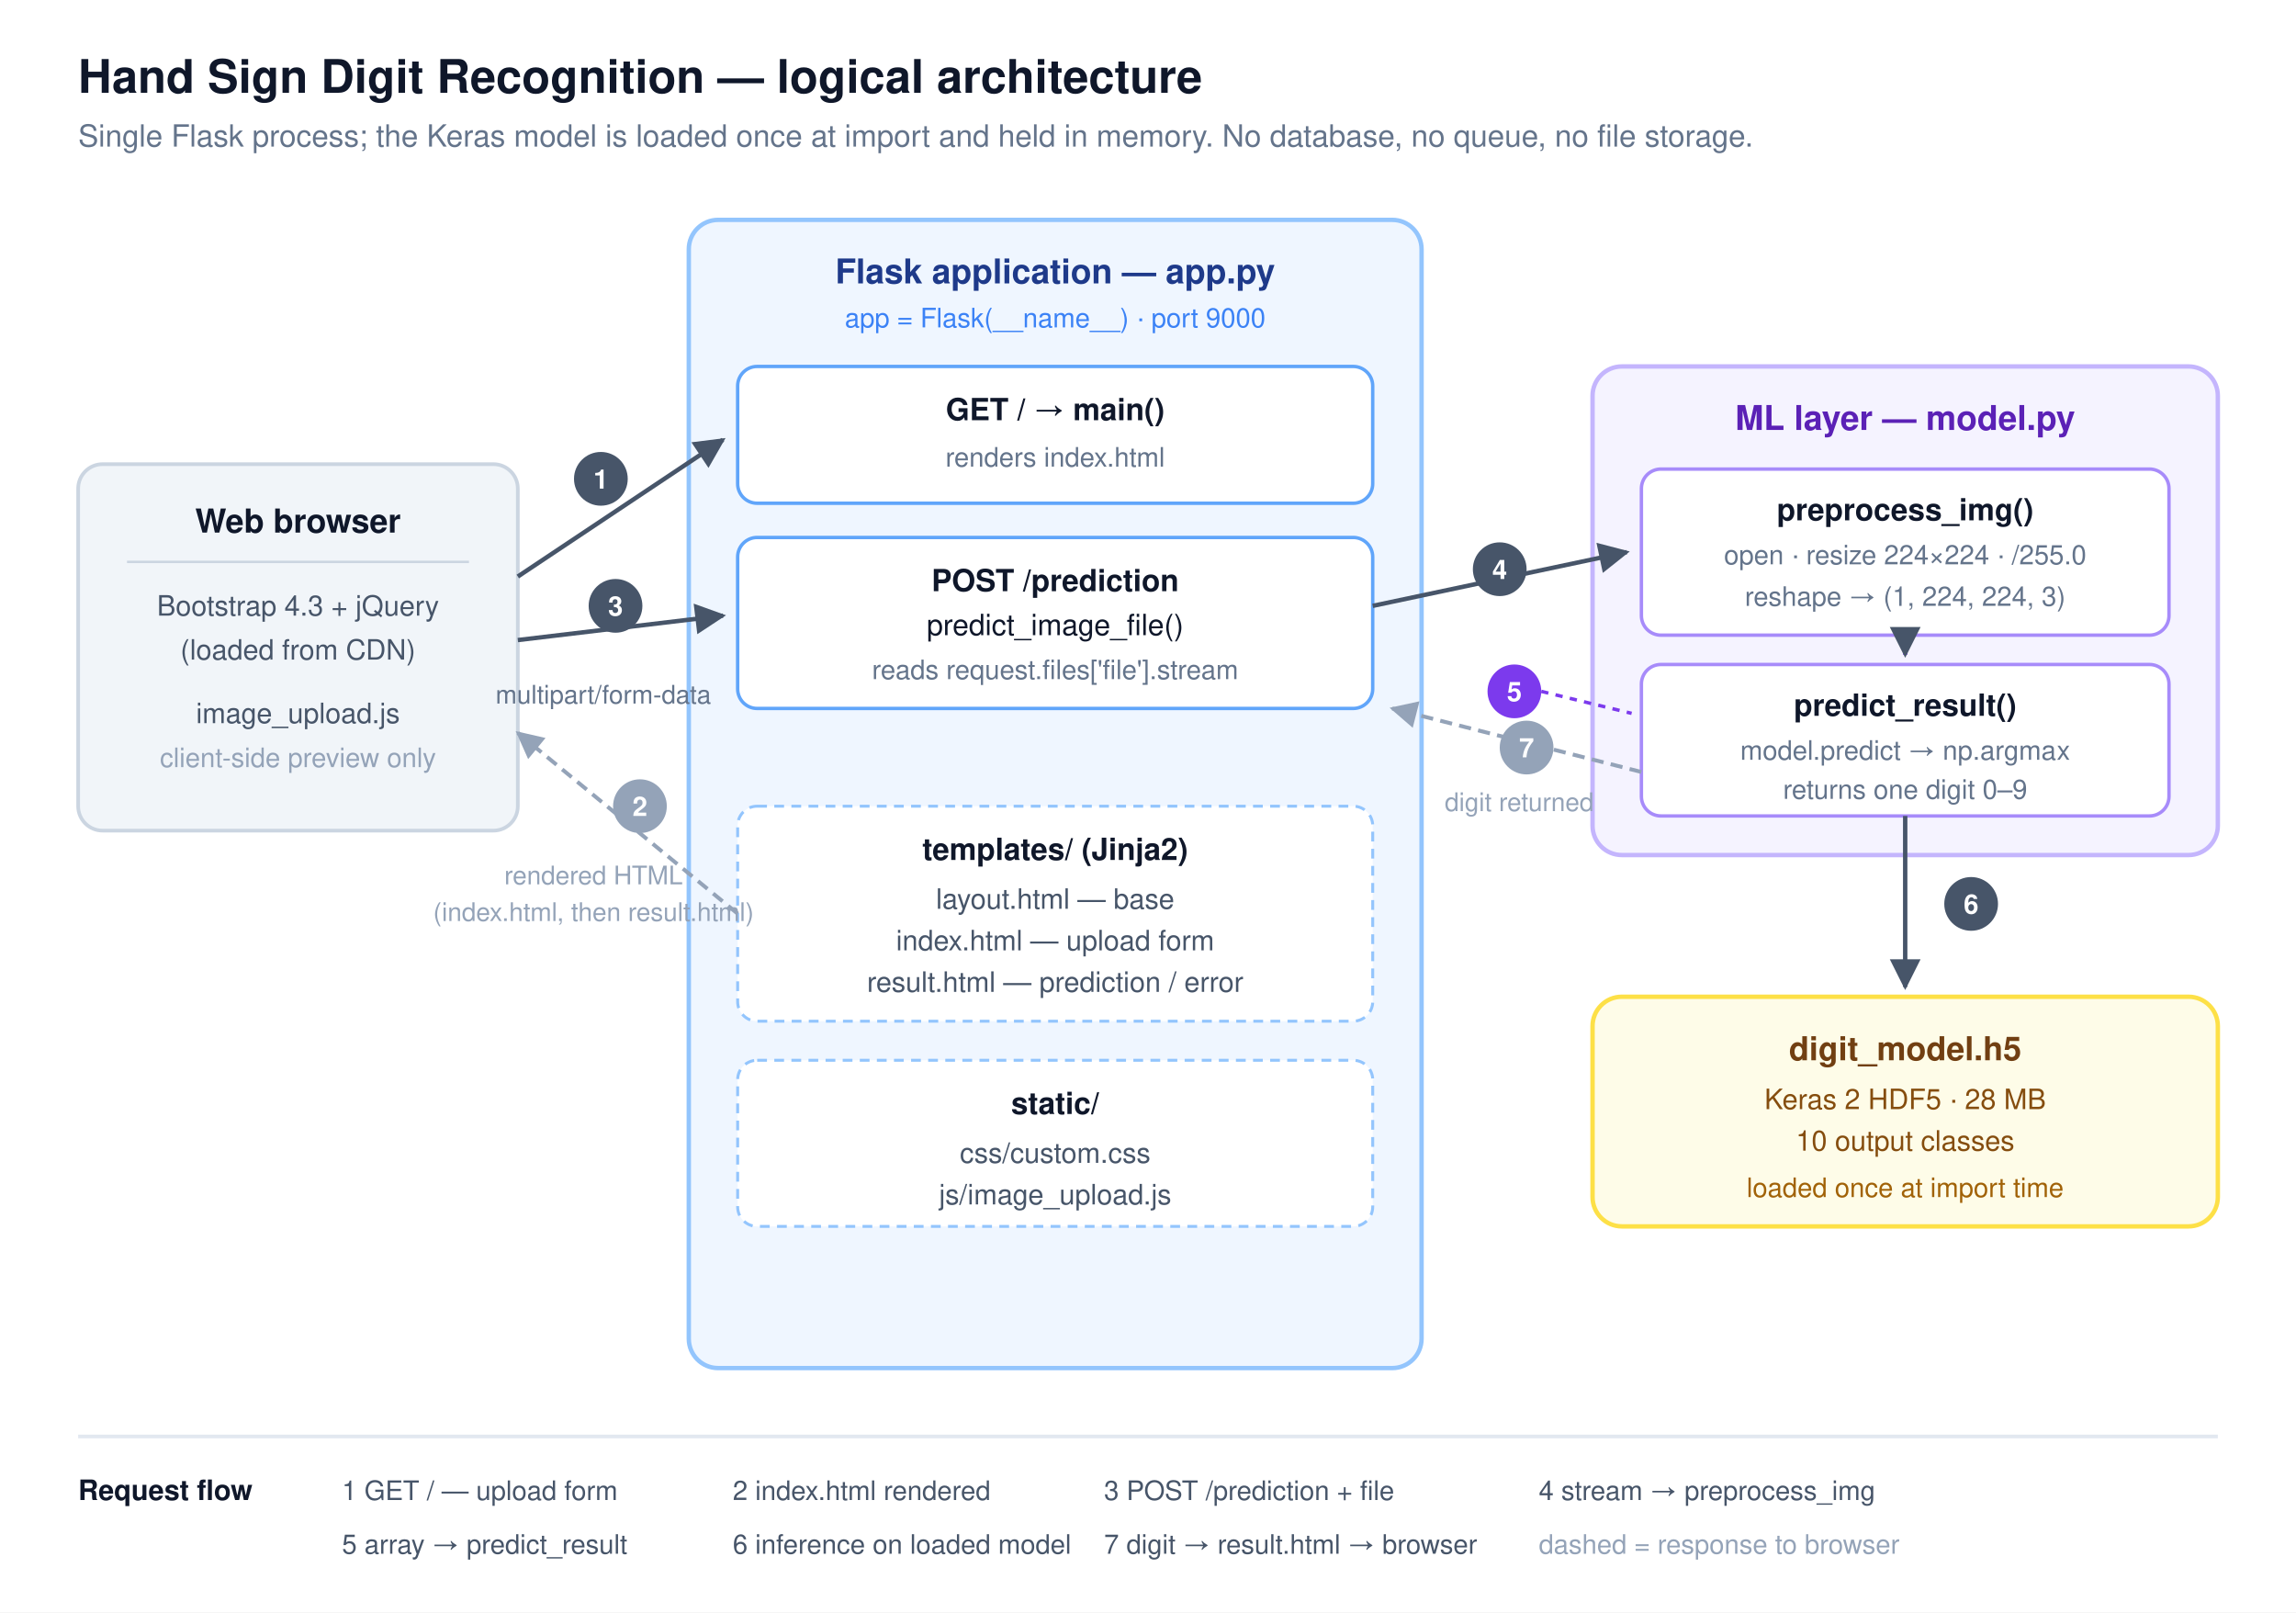
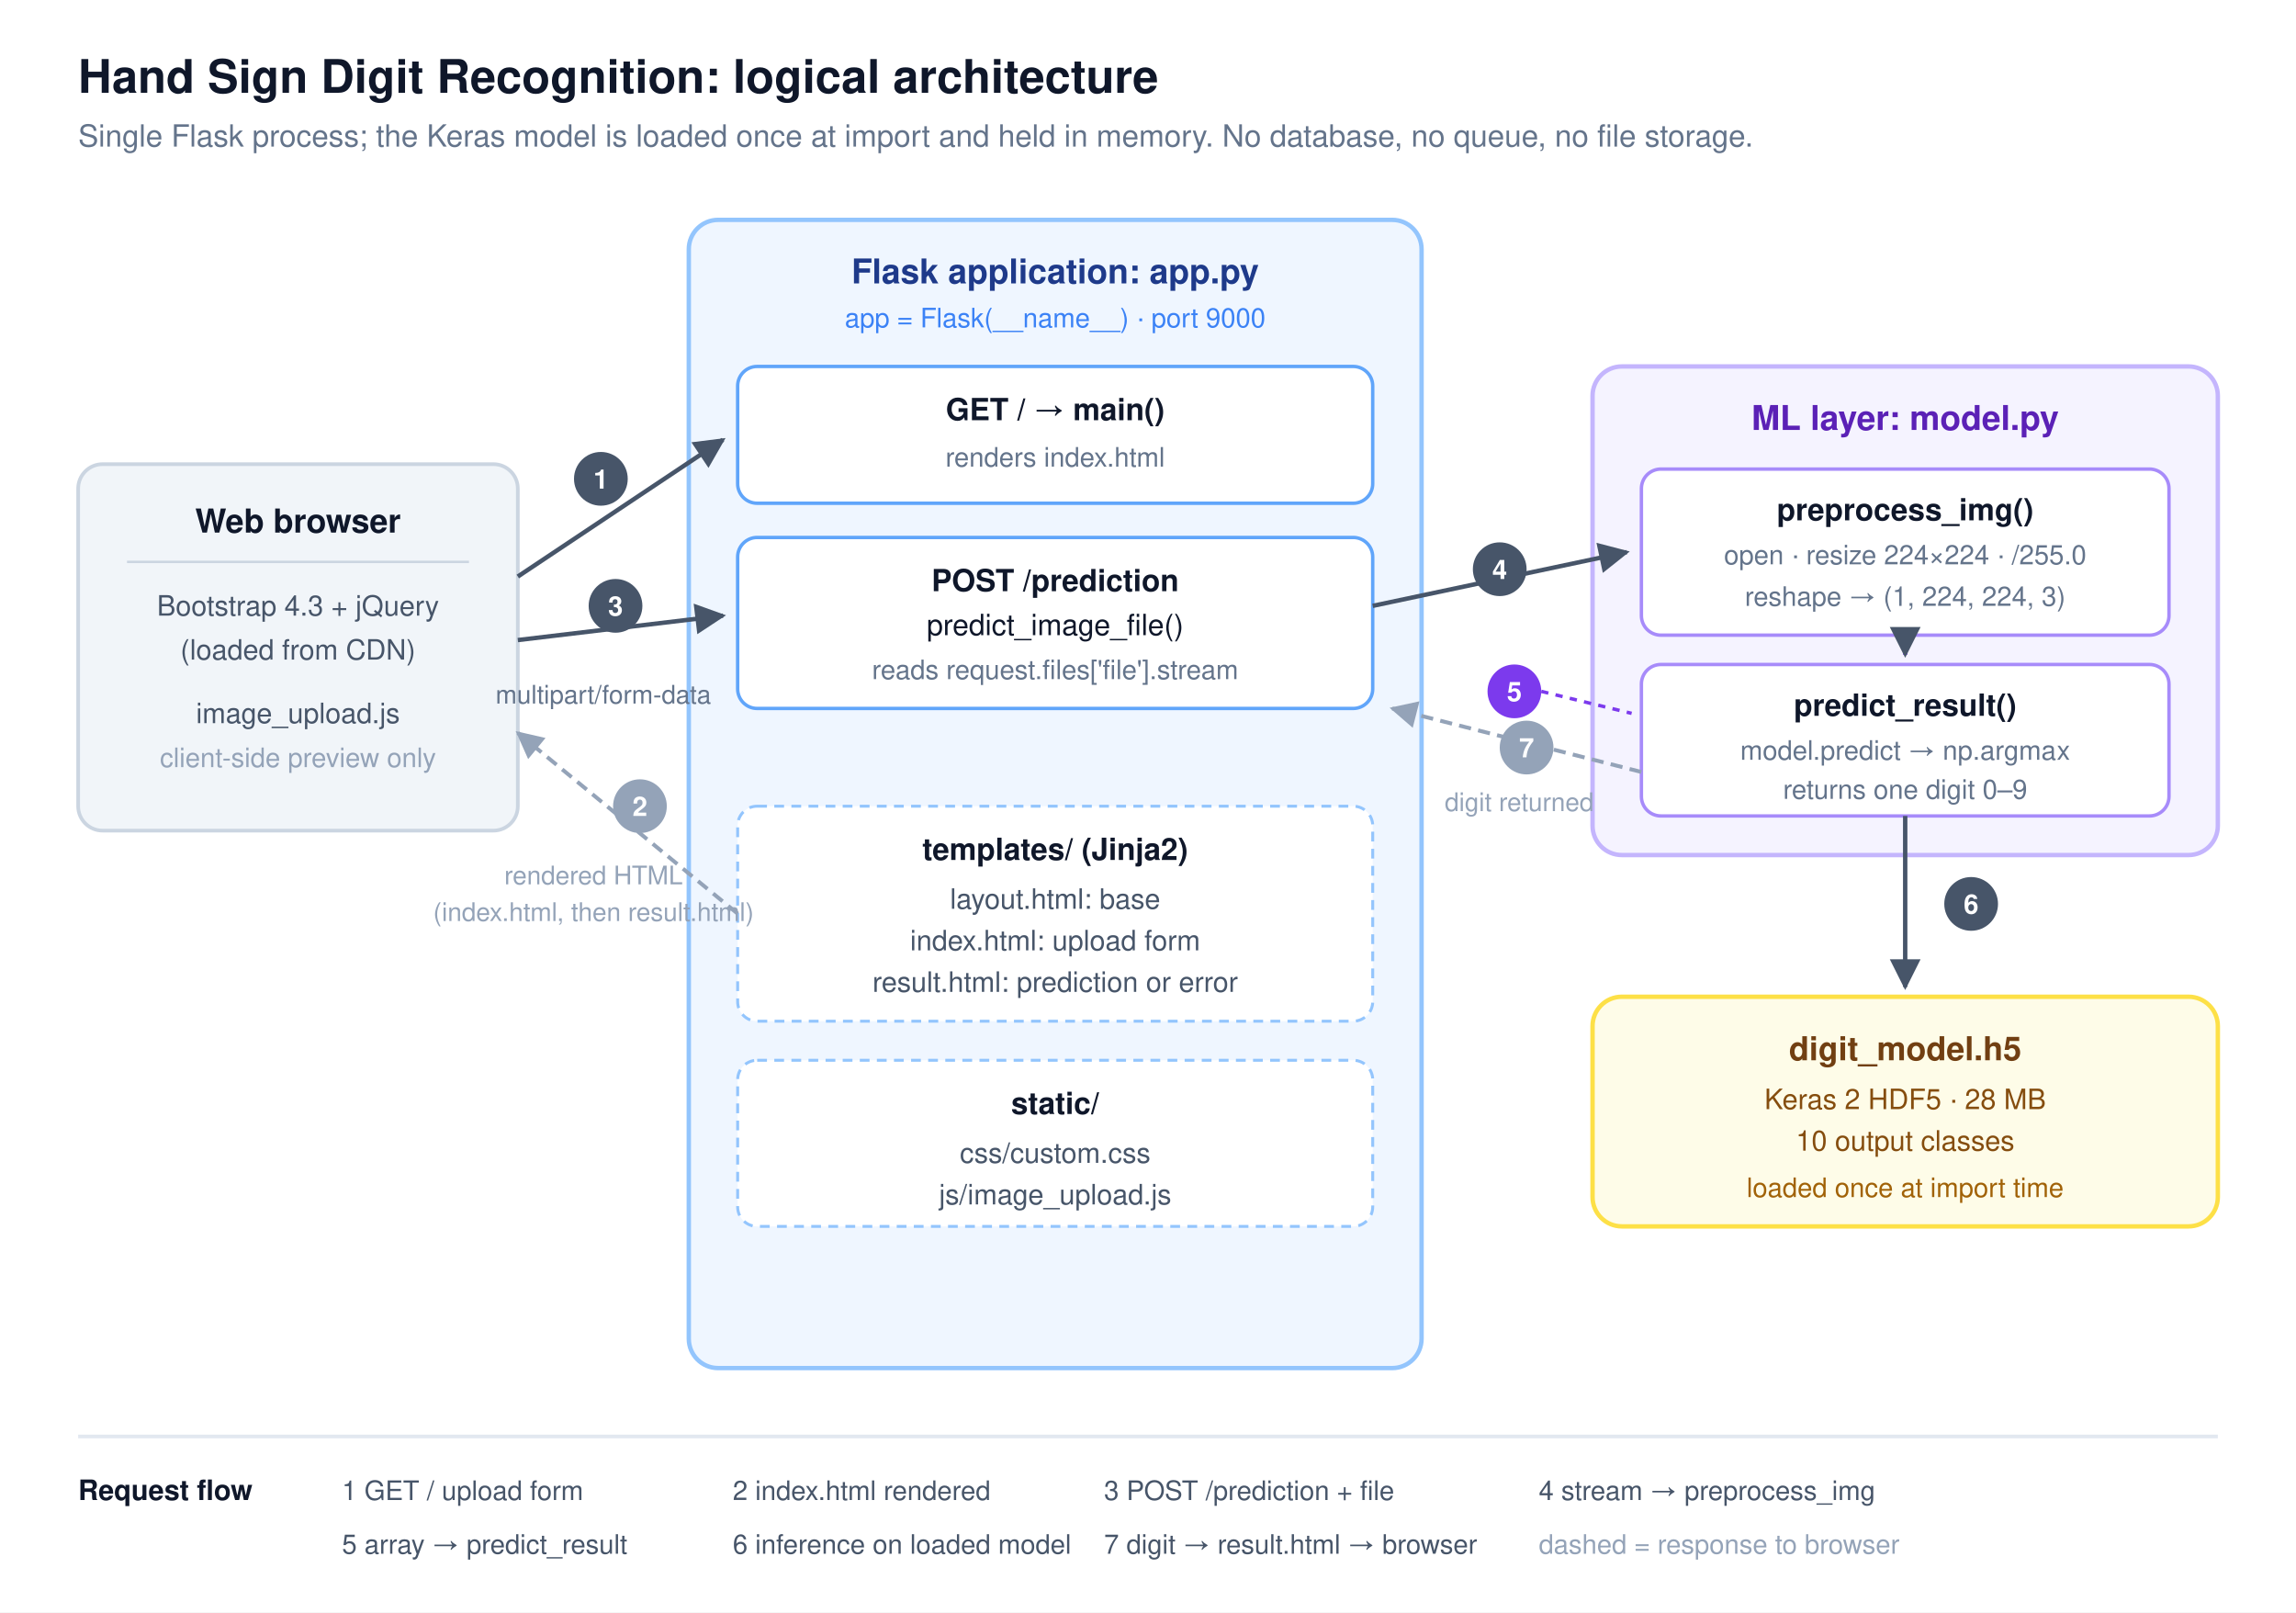
<svg xmlns="http://www.w3.org/2000/svg" viewBox="0 0 940 660" width="940" height="660" font-family="Helvetica, Arial, sans-serif">
  <defs>
    <marker id="arrow" viewBox="0 0 10 10" refX="9" refY="5" markerWidth="7" markerHeight="7" orient="auto-start-reverse">
      <path d="M 0 0 L 10 5 L 0 10 z" fill="#475569" />
    </marker>
    <marker id="arrowBack" viewBox="0 0 10 10" refX="9" refY="5" markerWidth="7" markerHeight="7" orient="auto-start-reverse">
      <path d="M 0 0 L 10 5 L 0 10 z" fill="#94a3b8" />
    </marker>
  </defs>
  <rect width="940" height="660" fill="#ffffff" />
-   <text x="32" y="38" font-size="19" font-weight="700" fill="#0f172a">Hand Sign Digit Recognition — logical architecture</text>
+   <text x="32" y="38" font-size="19" font-weight="700" fill="#0f172a">Hand Sign Digit Recognition: logical architecture</text>
  <text x="32" y="60" font-size="12.5" fill="#64748b">Single Flask process; the Keras model is loaded once at import and held in memory. No database, no queue, no file storage.</text>
  <rect x="32" y="190" width="180" height="150" rx="10" fill="#f1f5f9" stroke="#cbd5e1" stroke-width="1.5" />
  <text x="122" y="218" font-size="13.5" font-weight="700" fill="#0f172a" text-anchor="middle">Web browser</text>
  <line x1="52" y1="230" x2="192" y2="230" stroke="#cbd5e1" />
  <text x="122" y="252" font-size="11.5" fill="#475569" text-anchor="middle">Bootstrap 4.3 + jQuery</text>
  <text x="122" y="270" font-size="11.5" fill="#475569" text-anchor="middle">(loaded from CDN)</text>
  <text x="122" y="296" font-size="11.5" fill="#475569" text-anchor="middle">image_upload.js</text>
  <text x="122" y="314" font-size="11" fill="#94a3b8" text-anchor="middle">client-side preview only</text>
  <rect x="282" y="90" width="300" height="470" rx="12" fill="#eff6ff" stroke="#93c5fd" stroke-width="1.8" />
-   <text x="432" y="116" font-size="14" font-weight="700" fill="#1e3a8a" text-anchor="middle">Flask application — app.py</text>
+   <text x="432" y="116" font-size="14" font-weight="700" fill="#1e3a8a" text-anchor="middle">Flask application: app.py</text>
  <text x="432" y="134" font-size="11" fill="#3b82f6" text-anchor="middle">app = Flask(__name__) · port 9000</text>
  <rect x="302" y="150" width="260" height="56" rx="8" fill="#ffffff" stroke="#60a5fa" stroke-width="1.4" />
  <text x="432" y="172" font-size="12.5" font-weight="600" fill="#0f172a" text-anchor="middle">GET /  →  main()</text>
  <text x="432" y="191" font-size="11" fill="#64748b" text-anchor="middle">renders index.html</text>
  <rect x="302" y="220" width="260" height="70" rx="8" fill="#ffffff" stroke="#60a5fa" stroke-width="1.4" />
  <text x="432" y="242" font-size="12.5" font-weight="600" fill="#0f172a" text-anchor="middle">POST /prediction</text>
  <text x="432" y="260" font-size="12" fill="#0f172a" text-anchor="middle">predict_image_file()</text>
  <text x="432" y="278" font-size="11" fill="#64748b" text-anchor="middle">reads request.files['file'].stream</text>
  <rect x="302" y="330" width="260" height="88" rx="8" fill="#ffffff" stroke="#93c5fd" stroke-width="1.2" stroke-dasharray="4 3" />
  <text x="432" y="352" font-size="12.5" font-weight="600" fill="#0f172a" text-anchor="middle">templates/  (Jinja2)</text>
-   <text x="432" y="372" font-size="11.5" fill="#475569" text-anchor="middle">layout.html — base</text>
-   <text x="432" y="389" font-size="11.5" fill="#475569" text-anchor="middle">index.html — upload form</text>
-   <text x="432" y="406" font-size="11.5" fill="#475569" text-anchor="middle">result.html — prediction / error</text>
+   <text x="432" y="372" font-size="11.5" fill="#475569" text-anchor="middle">layout.html: base</text>
+   <text x="432" y="389" font-size="11.5" fill="#475569" text-anchor="middle">index.html: upload form</text>
+   <text x="432" y="406" font-size="11.5" fill="#475569" text-anchor="middle">result.html: prediction or error</text>
  <rect x="302" y="434" width="260" height="68" rx="8" fill="#ffffff" stroke="#93c5fd" stroke-width="1.2" stroke-dasharray="4 3" />
  <text x="432" y="456" font-size="12.5" font-weight="600" fill="#0f172a" text-anchor="middle">static/</text>
  <text x="432" y="476" font-size="11.5" fill="#475569" text-anchor="middle">css/custom.css</text>
  <text x="432" y="493" font-size="11.5" fill="#475569" text-anchor="middle">js/image_upload.js</text>
  <rect x="652" y="150" width="256" height="200" rx="12" fill="#f5f3ff" stroke="#c4b5fd" stroke-width="1.8" />
-   <text x="780" y="176" font-size="14" font-weight="700" fill="#5b21b6" text-anchor="middle">ML layer — model.py</text>
+   <text x="780" y="176" font-size="14" font-weight="700" fill="#5b21b6" text-anchor="middle">ML layer: model.py</text>
  <rect x="672" y="192" width="216" height="68" rx="8" fill="#ffffff" stroke="#a78bfa" stroke-width="1.4" />
  <text x="780" y="213" font-size="12.5" font-weight="600" fill="#0f172a" text-anchor="middle">preprocess_img()</text>
  <text x="780" y="231" font-size="11" fill="#64748b" text-anchor="middle">open · resize 224×224 · /255.0</text>
  <text x="780" y="248" font-size="11" fill="#64748b" text-anchor="middle">reshape → (1, 224, 224, 3)</text>
  <rect x="672" y="272" width="216" height="62" rx="8" fill="#ffffff" stroke="#a78bfa" stroke-width="1.4" />
  <text x="780" y="293" font-size="12.5" font-weight="600" fill="#0f172a" text-anchor="middle">predict_result()</text>
  <text x="780" y="311" font-size="11" fill="#64748b" text-anchor="middle">model.predict → np.argmax</text>
  <text x="780" y="327" font-size="11" fill="#64748b" text-anchor="middle">returns one digit 0–9</text>
  <rect x="652" y="408" width="256" height="94" rx="12" fill="#fefce8" stroke="#fde047" stroke-width="1.8" />
  <text x="780" y="434" font-size="13.5" font-weight="700" fill="#713f12" text-anchor="middle">digit_model.h5</text>
  <text x="780" y="454" font-size="11.5" fill="#854d0e" text-anchor="middle">Keras 2 HDF5 · 28 MB</text>
  <text x="780" y="471" font-size="11.5" fill="#854d0e" text-anchor="middle">10 output classes</text>
  <text x="780" y="490" font-size="11" fill="#a16207" text-anchor="middle">loaded once at import time</text>
  <path d="M 212 236 L 296 180" fill="none" stroke="#475569" stroke-width="1.8" marker-end="url(#arrow)" />
  <circle cx="246" cy="196" r="11" fill="#475569" />
  <text x="246" y="200" font-size="11" font-weight="700" fill="#ffffff" text-anchor="middle">1</text>
  <path d="M 302 374 L 212 300" fill="none" stroke="#94a3b8" stroke-width="1.6" stroke-dasharray="5 3" marker-end="url(#arrowBack)" />
  <circle cx="262" cy="330" r="11" fill="#94a3b8" />
  <text x="262" y="334" font-size="11" font-weight="700" fill="#ffffff" text-anchor="middle">2</text>
  <text x="243" y="362" font-size="10.5" fill="#94a3b8" text-anchor="middle">rendered HTML</text>
  <text x="243" y="377" font-size="10.5" fill="#94a3b8" text-anchor="middle">(index.html, then result.html)</text>
  <path d="M 212 262 L 296 252" fill="none" stroke="#475569" stroke-width="1.8" marker-end="url(#arrow)" />
  <circle cx="252" cy="248" r="11" fill="#475569" />
  <text x="252" y="252" font-size="11" font-weight="700" fill="#ffffff" text-anchor="middle">3</text>
  <text x="247" y="288" font-size="10.5" fill="#64748b" text-anchor="middle">multipart/form-data</text>
  <path d="M 562 248 L 666 226" fill="none" stroke="#475569" stroke-width="1.8" marker-end="url(#arrow)" />
  <circle cx="614" cy="233" r="11" fill="#475569" />
  <text x="614" y="237" font-size="11" font-weight="700" fill="#ffffff" text-anchor="middle">4</text>
  <path d="M 780 260 L 780 268" fill="none" stroke="#7c3aed" stroke-width="1.8" marker-end="url(#arrow)" />
  <circle cx="620" cy="283" r="11" fill="#7c3aed" />
  <text x="620" y="287" font-size="11" font-weight="700" fill="#ffffff" text-anchor="middle">5</text>
  <path d="M 631 283 L 668 292" fill="none" stroke="#7c3aed" stroke-width="1.4" stroke-dasharray="3 3" />
  <path d="M 780 334 L 780 404" fill="none" stroke="#475569" stroke-width="1.8" marker-end="url(#arrow)" />
  <circle cx="807" cy="370" r="11" fill="#475569" />
  <text x="807" y="374" font-size="11" font-weight="700" fill="#ffffff" text-anchor="middle">6</text>
  <path d="M 672 316 L 570 290" fill="none" stroke="#94a3b8" stroke-width="1.6" stroke-dasharray="5 3" marker-end="url(#arrowBack)" />
  <circle cx="625" cy="306" r="11" fill="#94a3b8" />
  <text x="625" y="310" font-size="11" font-weight="700" fill="#ffffff" text-anchor="middle">7</text>
  <text x="622" y="332" font-size="10.5" fill="#94a3b8" text-anchor="middle">digit returned</text>
  <line x1="32" y1="588" x2="908" y2="588" stroke="#e2e8f0" stroke-width="1.5" />
  <text x="32" y="614" font-size="11.5" font-weight="700" fill="#0f172a">Request flow</text>
-   <text x="140" y="614" font-size="11" fill="#475569">1  GET / — upload form</text>
+   <text x="140" y="614" font-size="11" fill="#475569">1  GET / upload form</text>
  <text x="300" y="614" font-size="11" fill="#475569">2  index.html rendered</text>
  <text x="452" y="614" font-size="11" fill="#475569">3  POST /prediction + file</text>
  <text x="630" y="614" font-size="11" fill="#475569">4  stream → preprocess_img</text>
  <text x="140" y="636" font-size="11" fill="#475569">5  array → predict_result</text>
  <text x="300" y="636" font-size="11" fill="#475569">6  inference on loaded model</text>
  <text x="452" y="636" font-size="11" fill="#475569">7  digit → result.html → browser</text>
  <text x="630" y="636" font-size="11" fill="#94a3b8">dashed = response to browser</text>
</svg>
